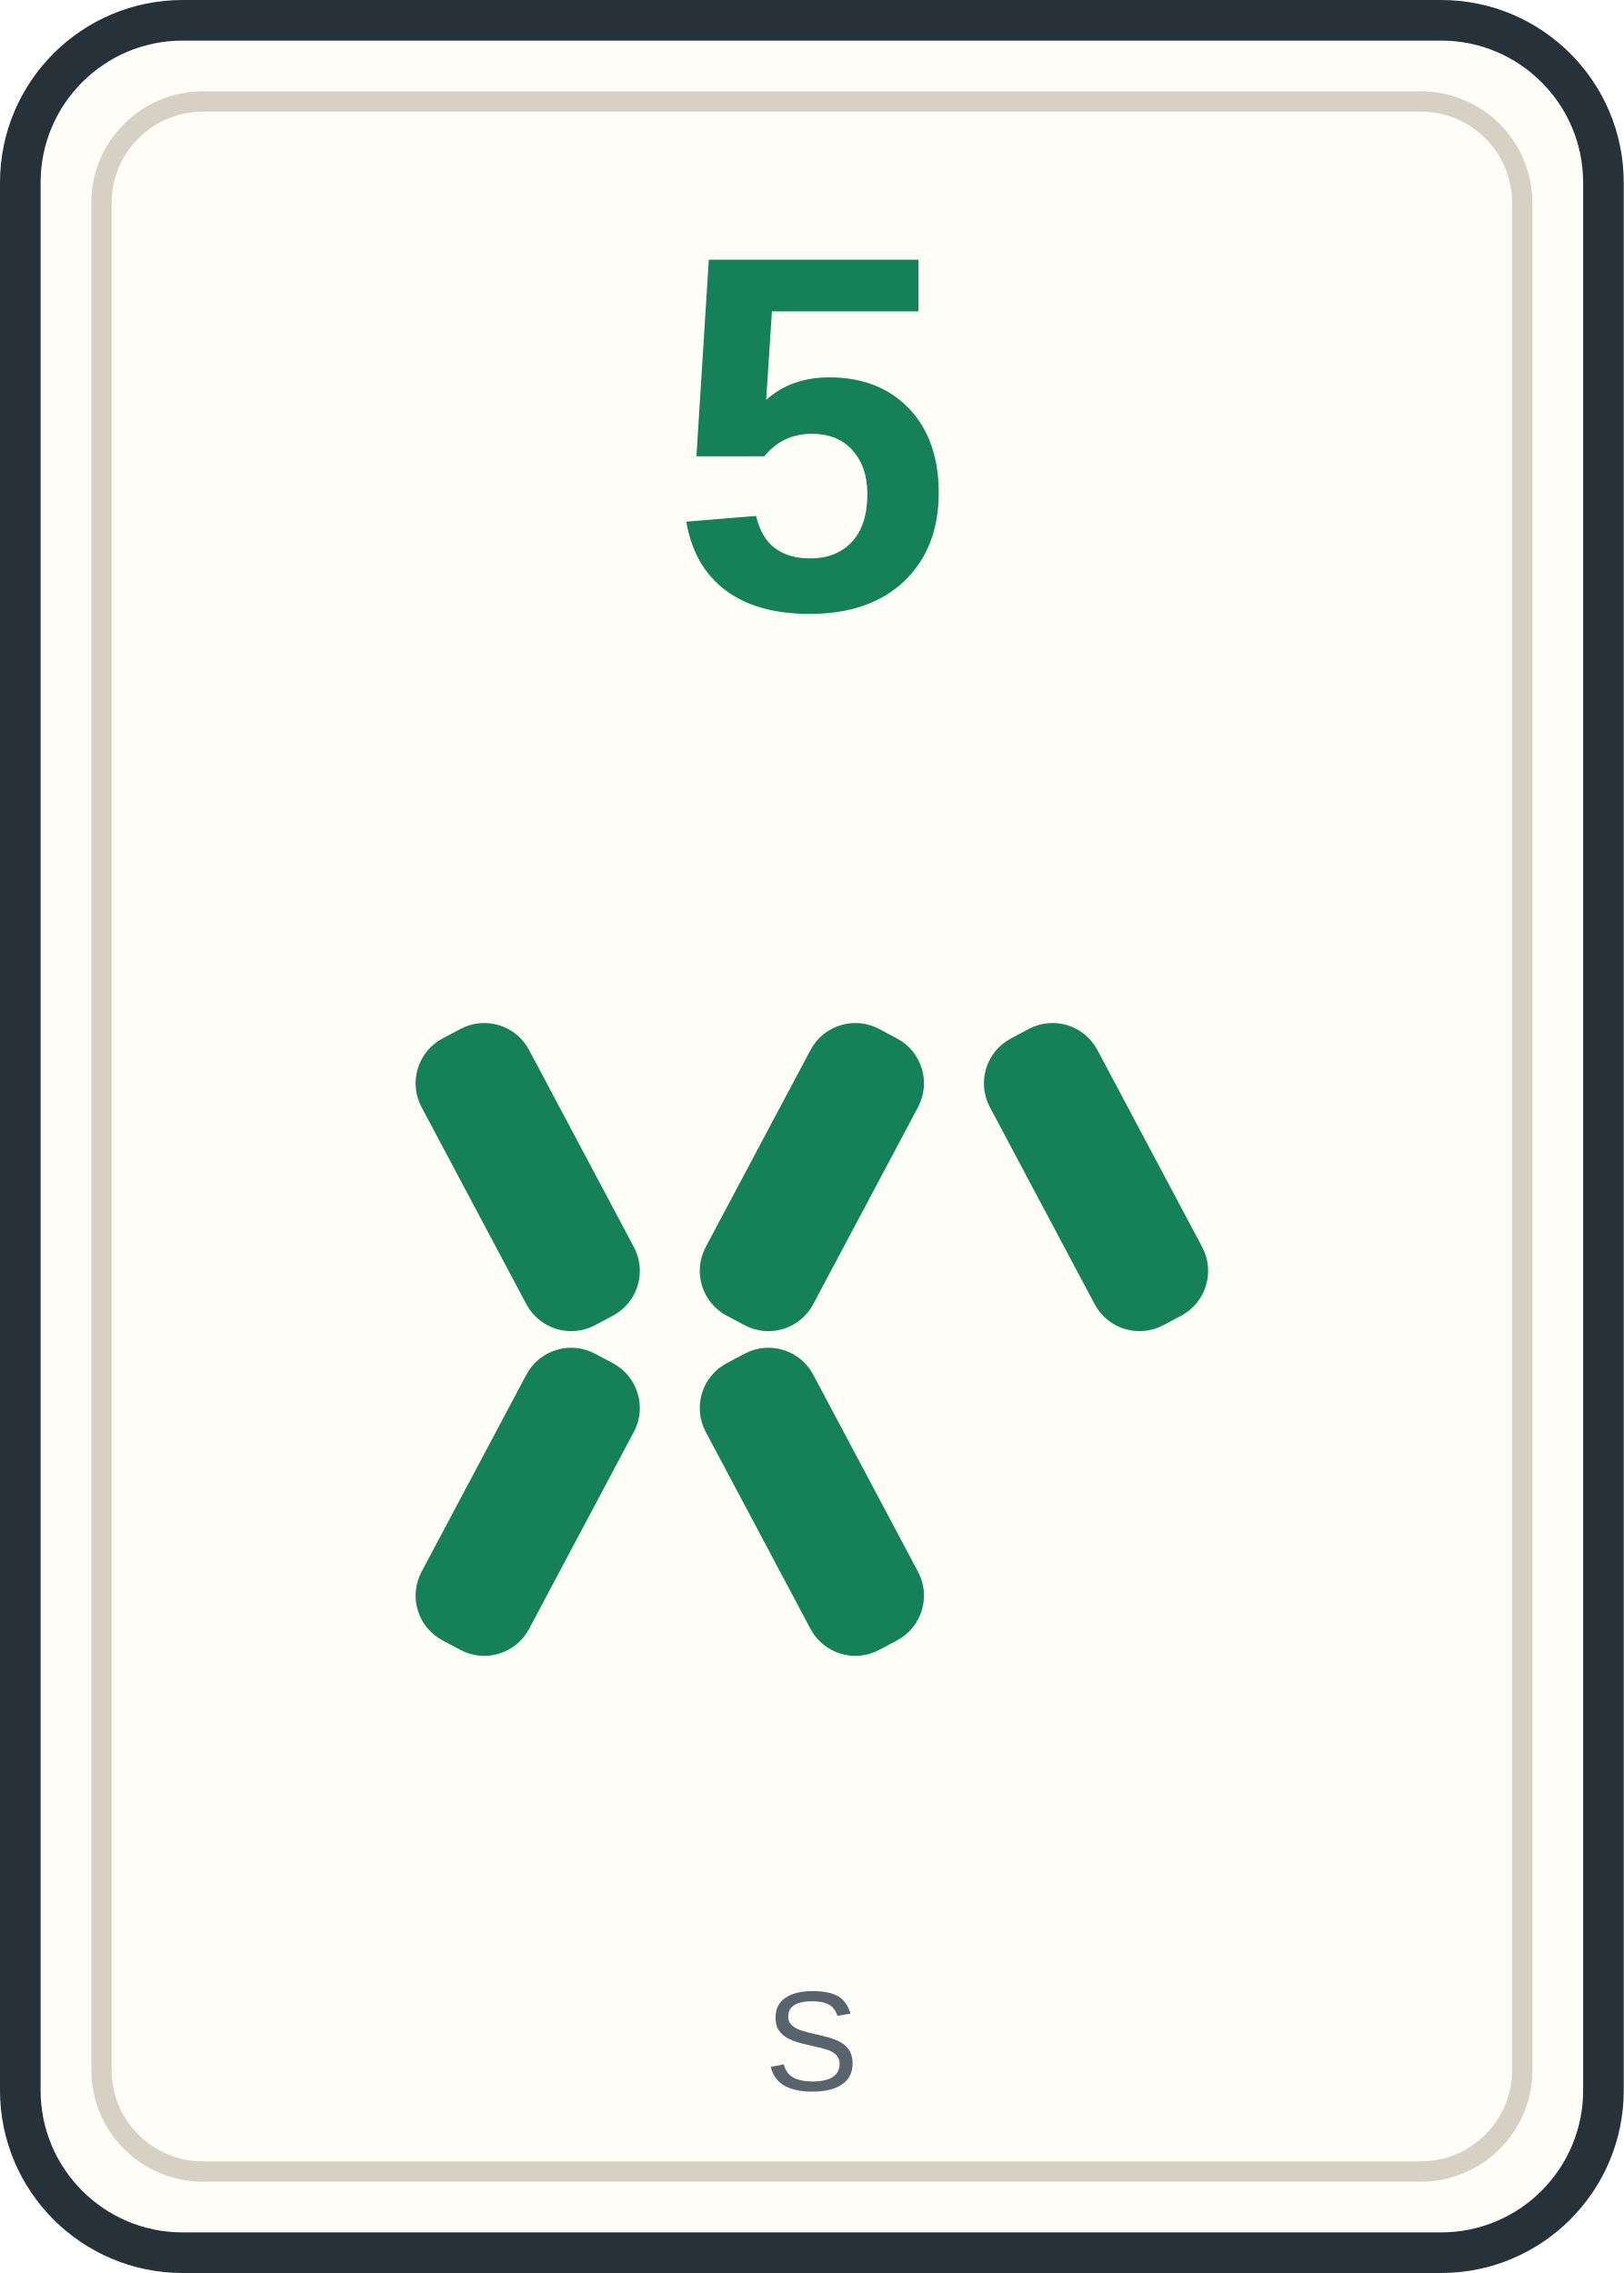
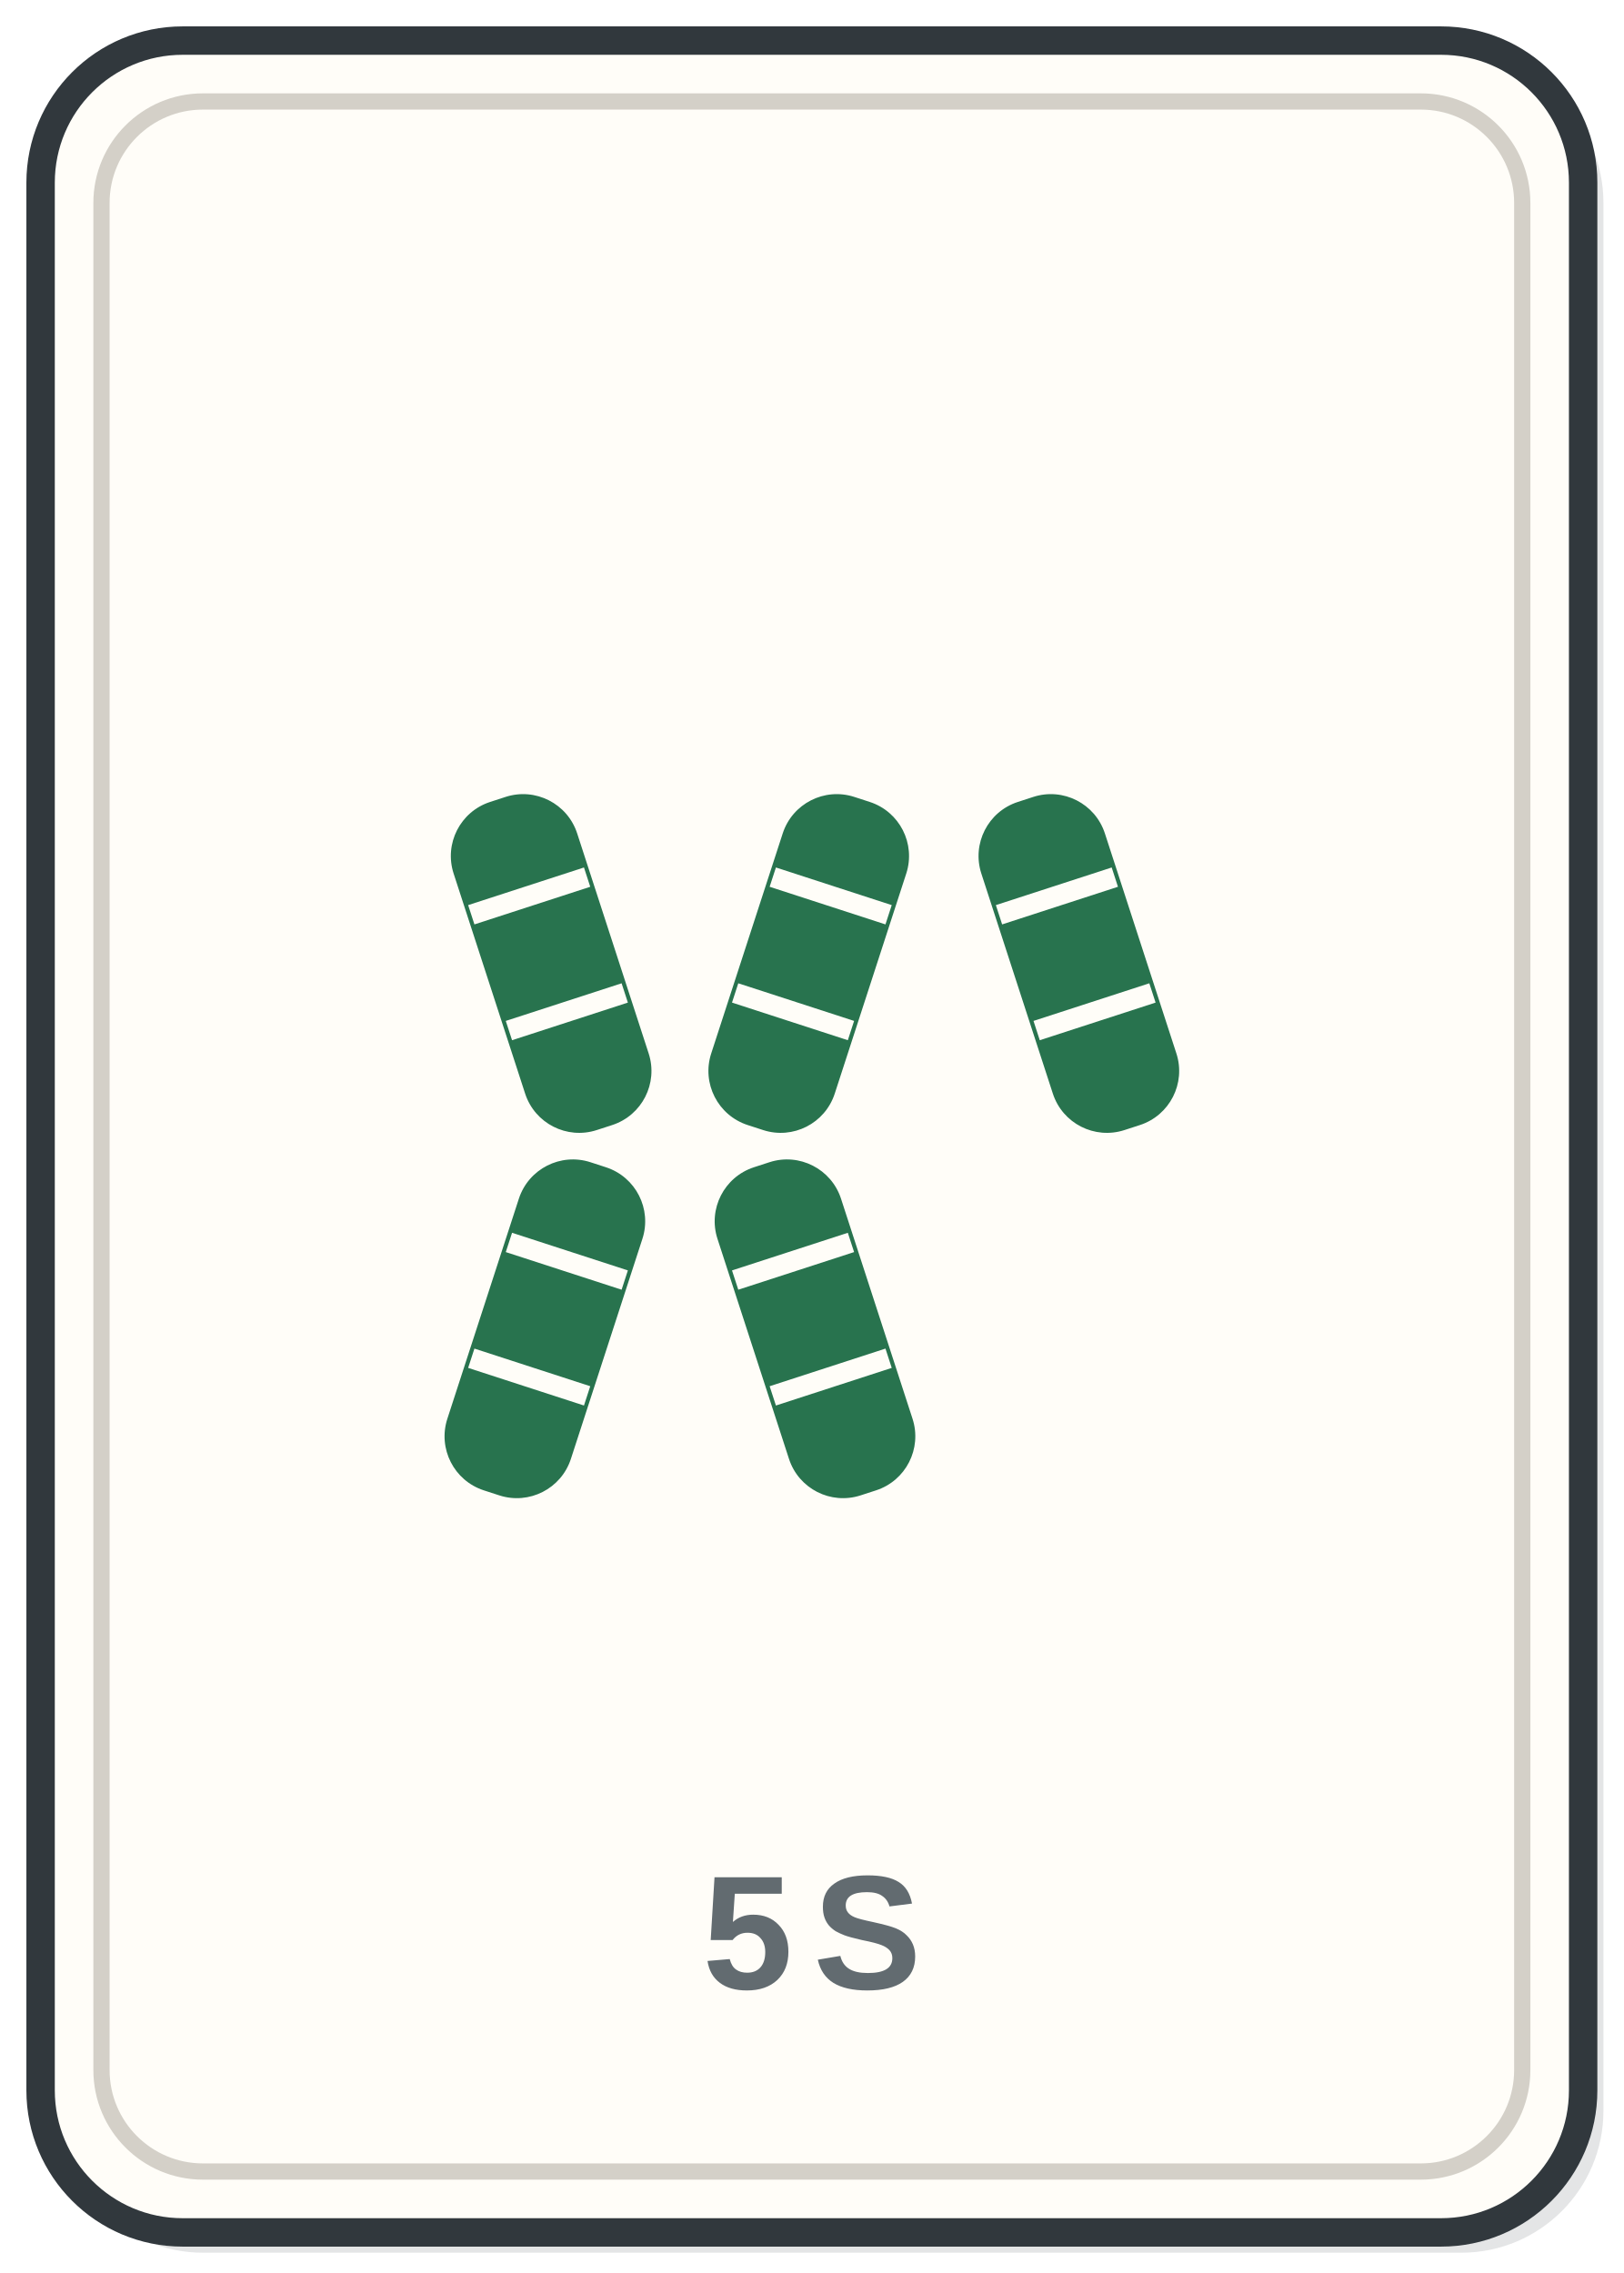
<svg xmlns="http://www.w3.org/2000/svg" viewBox="0 0 80 112" role="img" aria-labelledby="title desc">
-   <rect x="1" y="1" width="78" height="110" rx="8" fill="#fffdf8" stroke="#27313a" stroke-width="2" />
-   <rect x="5" y="5" width="70" height="102" rx="5" fill="none" stroke="#d6d0c5" stroke-width="1" />
-   <text x="40" y="30" text-anchor="middle" font-family="Arial, sans-serif" font-size="25" font-weight="700" fill="#16805a">5</text>
-   <rect x="23" y="50" width="6" height="16" rx="2.5" fill="#16805a" transform="rotate(-28 26 58)" />
-   <rect x="37" y="50" width="6" height="16" rx="2.5" fill="#16805a" transform="rotate(28 40 58)" />
-   <rect x="51" y="50" width="6" height="16" rx="2.5" fill="#16805a" transform="rotate(-28 54 58)" />
-   <rect x="23" y="66" width="6" height="16" rx="2.5" fill="#16805a" transform="rotate(28 26 74)" />
-   <rect x="37" y="66" width="6" height="16" rx="2.5" fill="#16805a" transform="rotate(-28 40 74)" />
-   <text x="40" y="103" text-anchor="middle" font-family="Arial, sans-serif" font-size="7" letter-spacing="1" fill="#59636b">S</text>
+   <rect x="3" y="3" width="76" height="108" rx="7" fill="#1c252b" fill-opacity="0.12" />
+   <rect x="2" y="2" width="76" height="108" rx="7" fill="#fffdf8" stroke="#31383d" stroke-width="1.4" />
+   <rect x="5" y="5" width="70" height="102" rx="5" fill="none" stroke="#d4d0c8" stroke-width="0.8" />
+   <g transform="rotate(-18 27 47)">
+     <rect x="23.8" y="39" width="6.4" height="17" rx="2.8" fill="#28734e" />
+     <path d="M24 44 H30 M24 50 H30" stroke="#fffdf8" stroke-width="1" />
+   </g>
+   <g transform="rotate(18 40 47)">
+     <rect x="36.8" y="39" width="6.4" height="17" rx="2.8" fill="#28734e" />
+     <path d="M37 44 H43 M37 50 H43" stroke="#fffdf8" stroke-width="1" />
+   </g>
+   <g transform="rotate(-18 53 47)">
+     <rect x="49.8" y="39" width="6.4" height="17" rx="2.8" fill="#28734e" />
+     <path d="M50 44 H56 M50 50 H56" stroke="#fffdf8" stroke-width="1" />
+   </g>
+   <g transform="rotate(18 27 65)">
+     <rect x="23.8" y="57" width="6.4" height="17" rx="2.8" fill="#28734e" />
+     <path d="M24 62 H30 M24 68 H30" stroke="#fffdf8" stroke-width="1" />
+   </g>
+   <g transform="rotate(-18 40 65)">
+     <rect x="36.8" y="57" width="6.4" height="17" rx="2.8" fill="#28734e" />
+     <path d="M37 62 H43 M37 68 H43" stroke="#fffdf8" stroke-width="1" />
+   </g>
+   <text x="40" y="98" text-anchor="middle" font-family="Arial, sans-serif" font-size="8" font-weight="700" letter-spacing="1" fill="#626b70">5S</text>
</svg>
